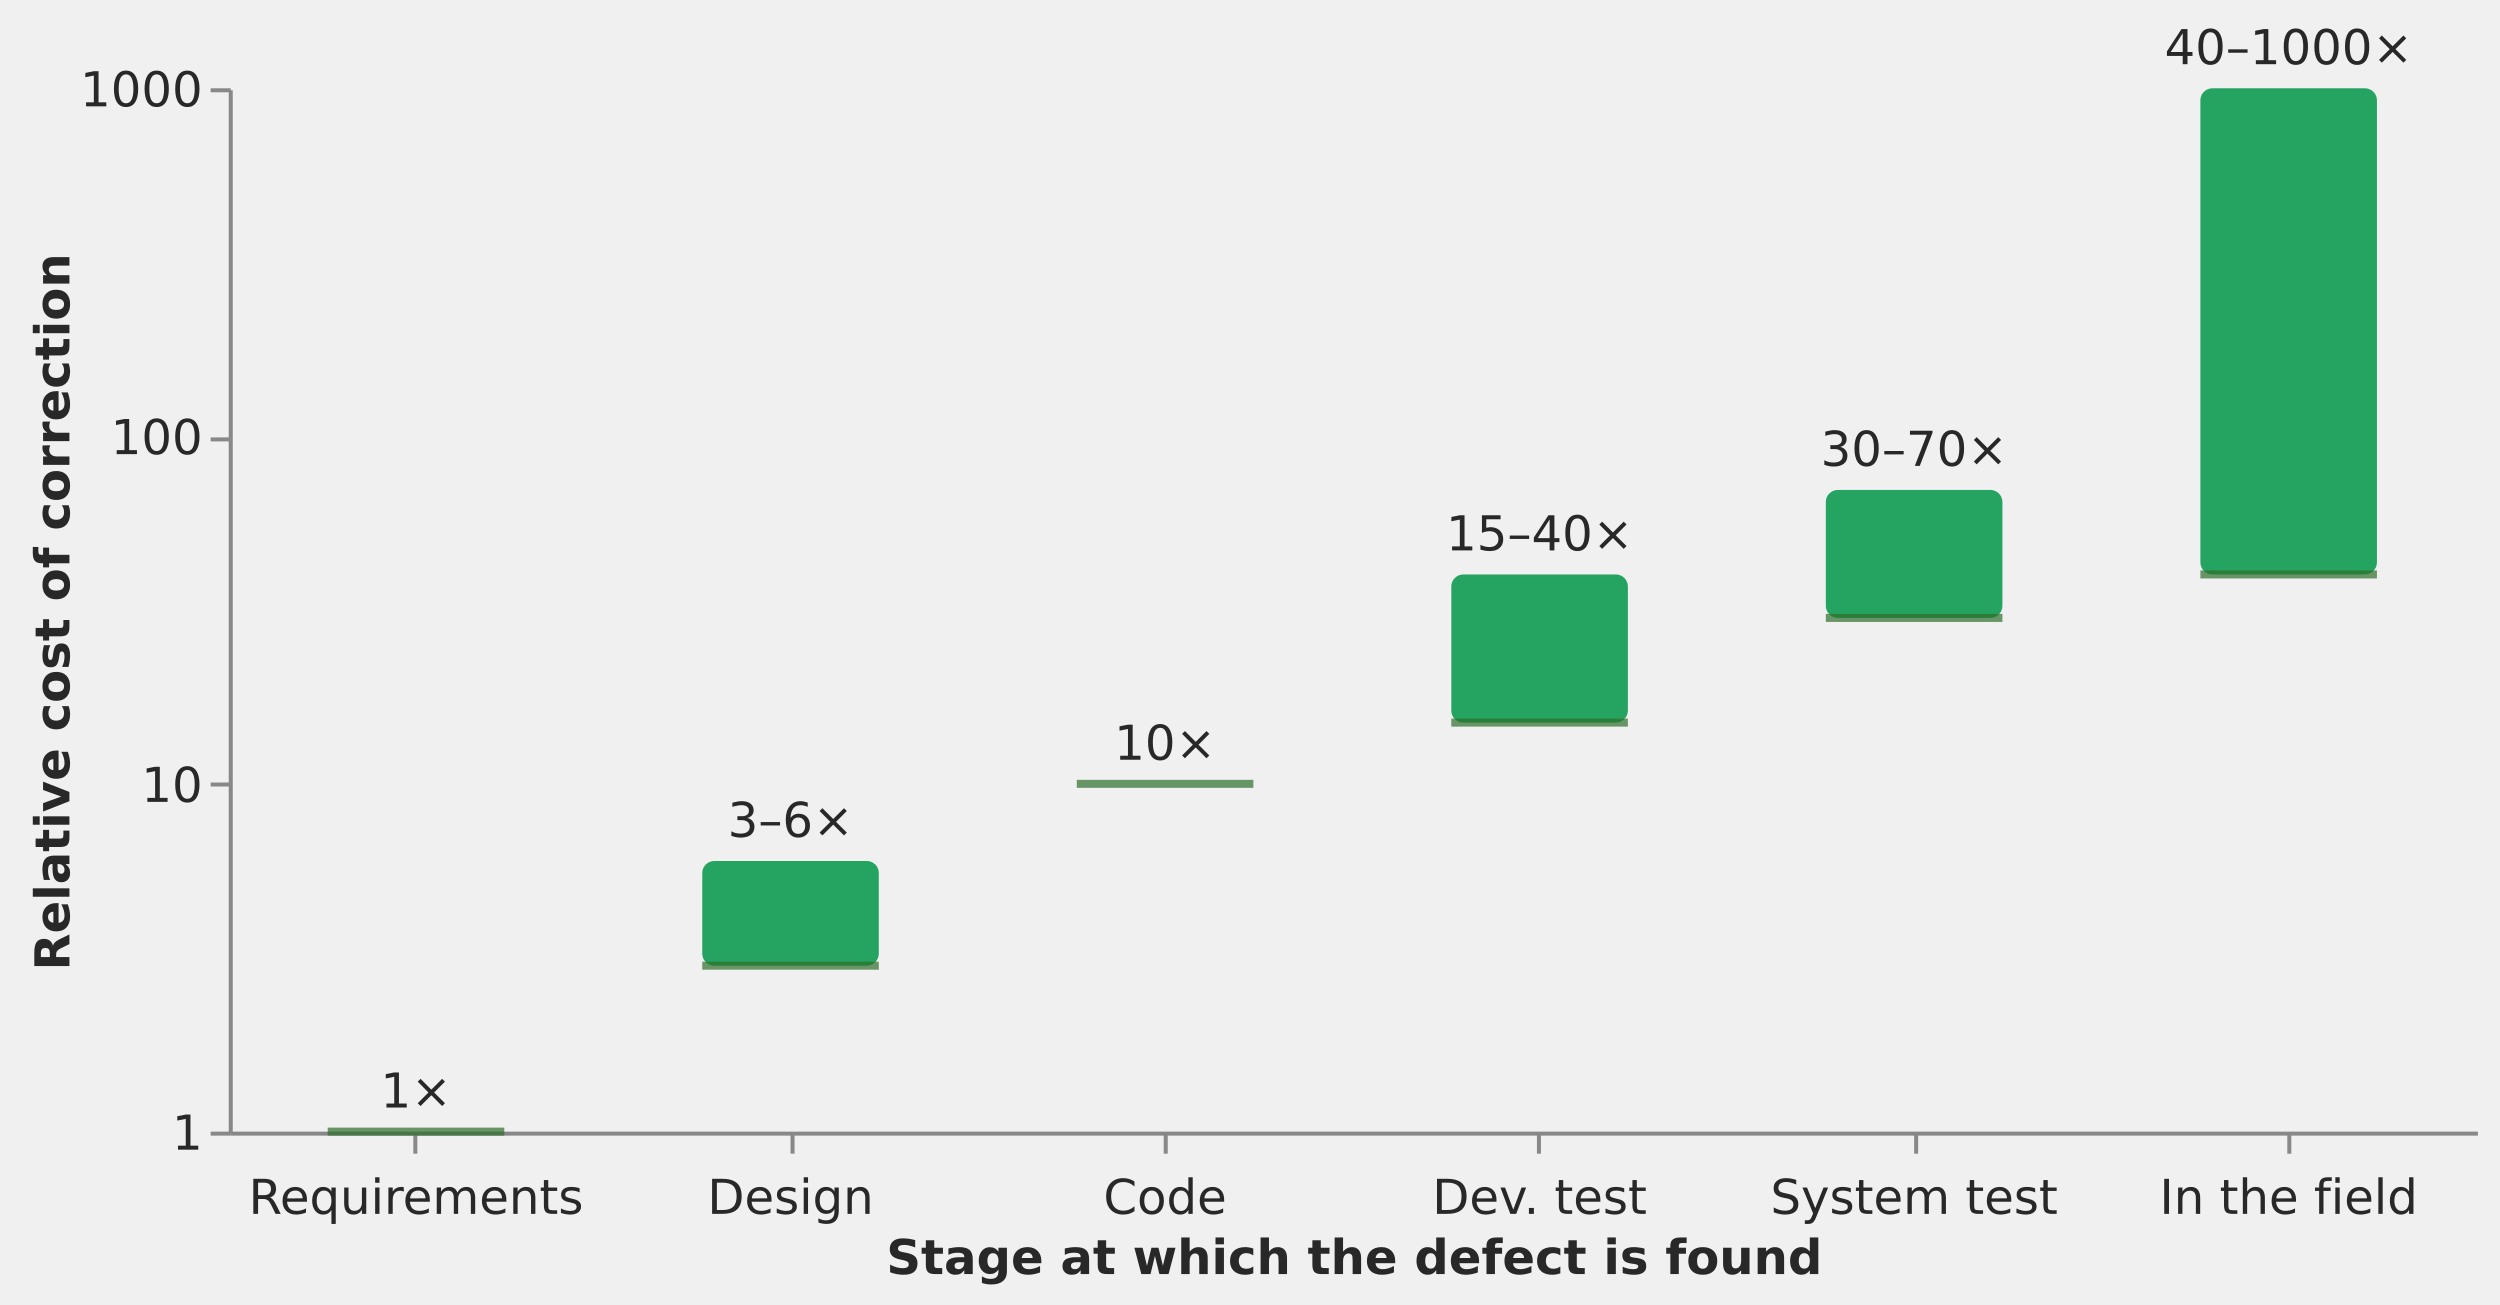
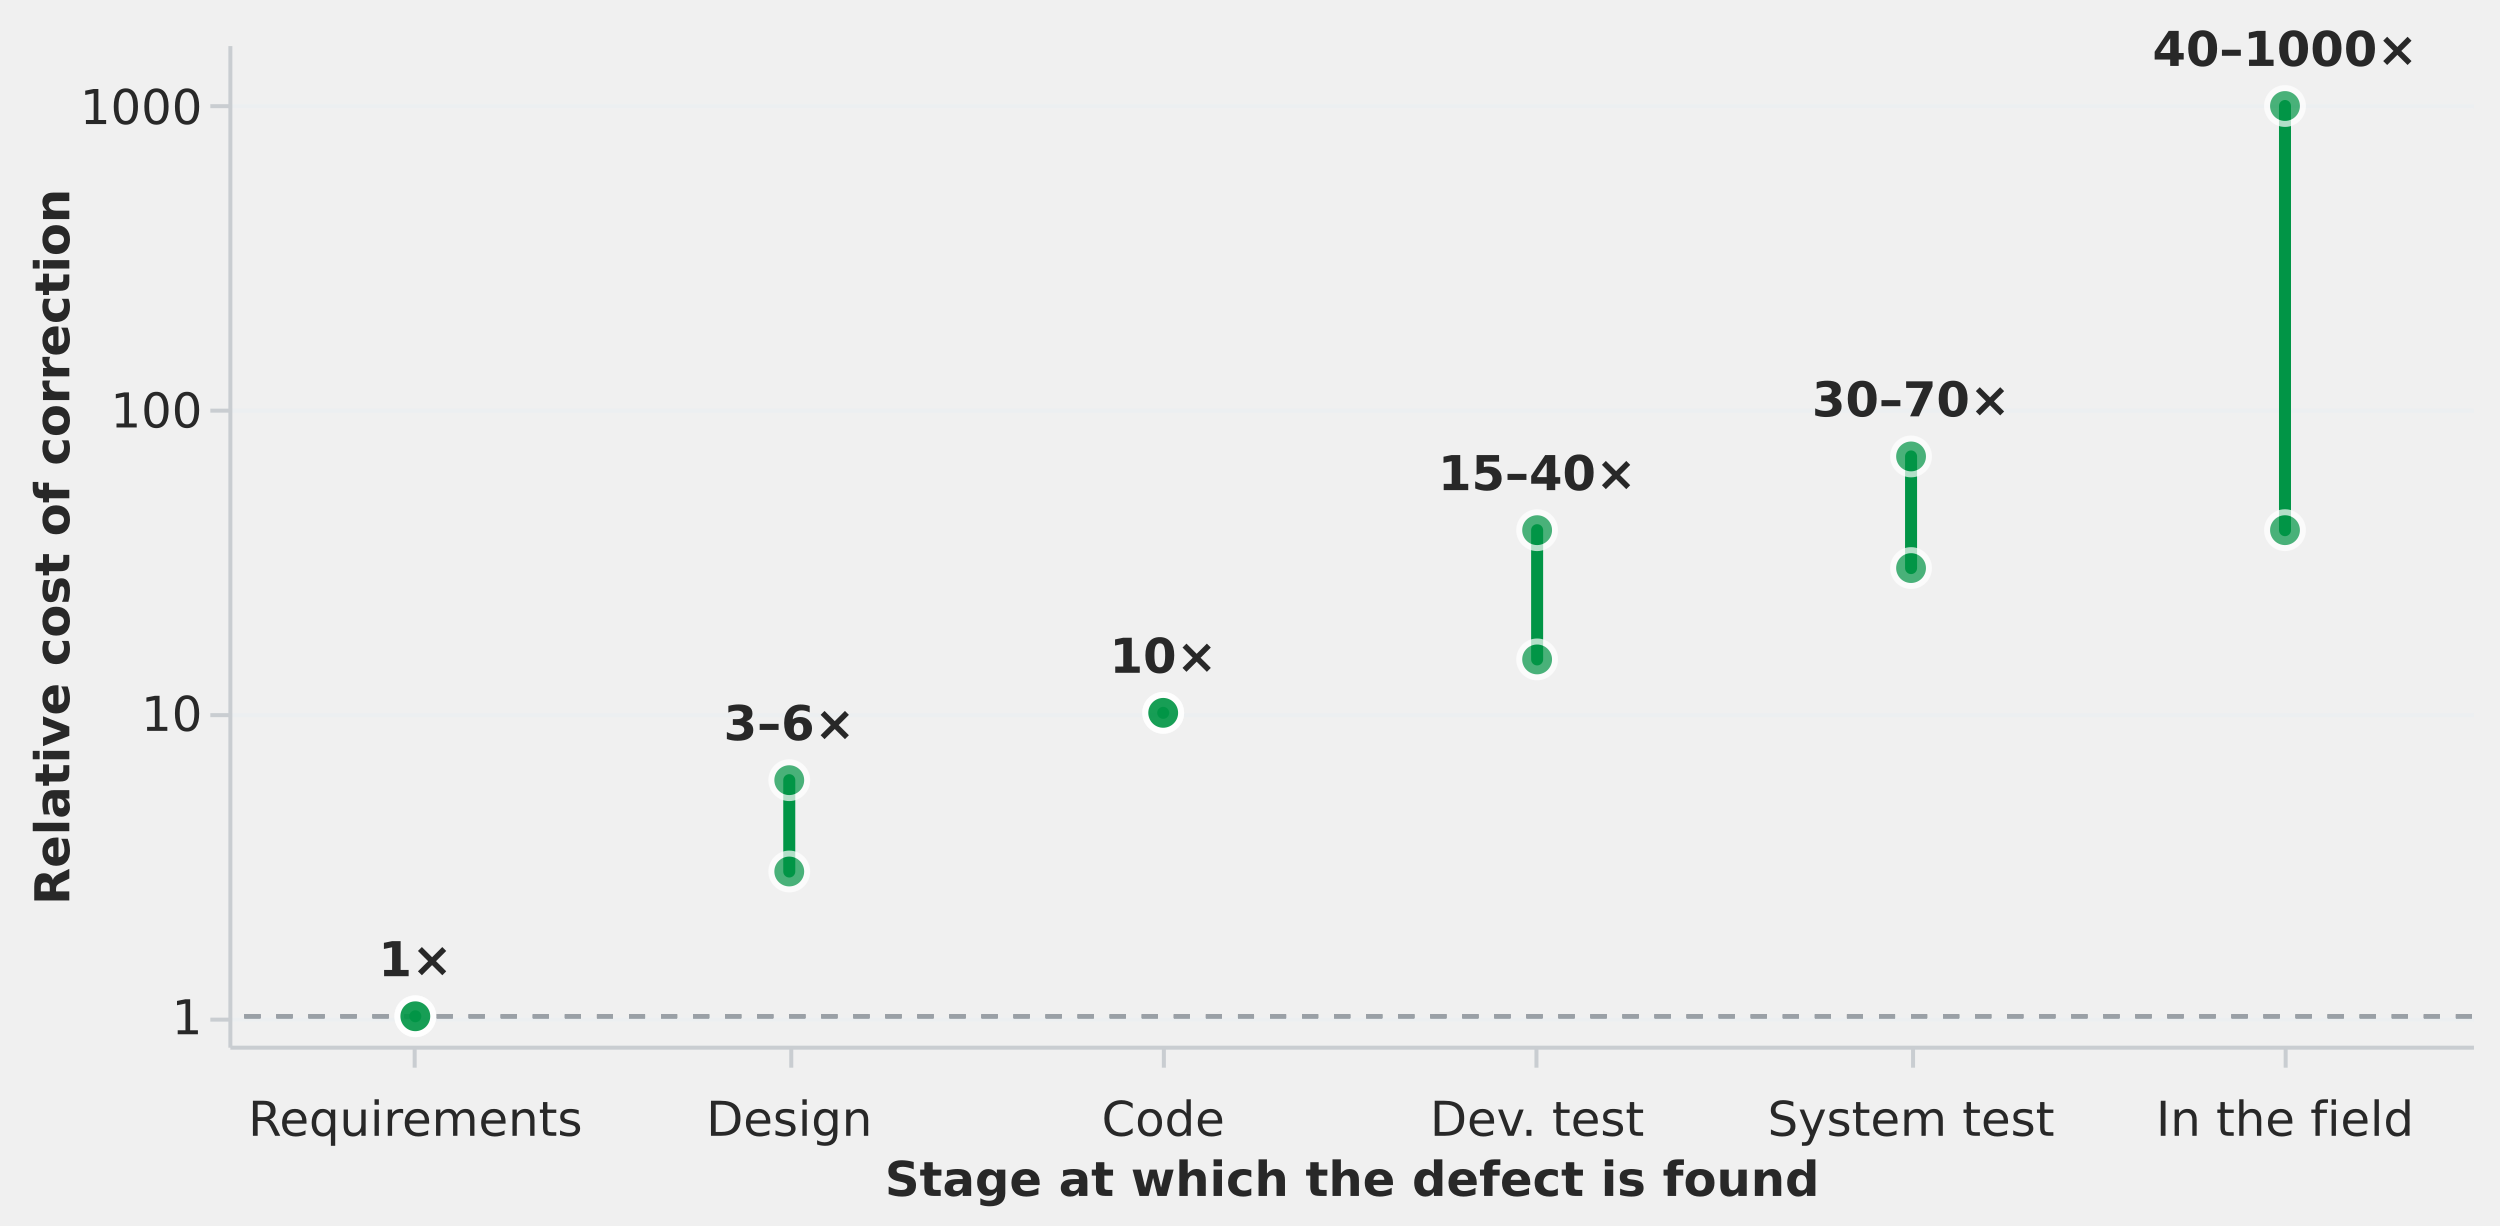
- <svg xmlns="http://www.w3.org/2000/svg" version="1.1" class="marks" width="623" height="325" viewBox="0 0 623 325">
-   <g fill="none" stroke-miterlimit="10" transform="translate(57,22)">
+ <svg xmlns="http://www.w3.org/2000/svg" version="1.1" class="marks" width="624" height="306" viewBox="0 0 624 306">
+   <g fill="none" stroke-miterlimit="10" transform="translate(57,11)">
    <g class="mark-group role-frame root" role="graphics-object" aria-roledescription="group mark container">
      <g transform="translate(0,0)">
-         <path class="background" aria-hidden="true" d="M0,0h560v260h-560Z" />
+         <path class="background" aria-hidden="true" d="M0,0h560v250h-560Z" />
        <g>
-           <g class="mark-group role-axis" role="graphics-symbol" aria-roledescription="axis" aria-label="X-axis titled 'Stage at which the defect is found' for a discrete scale with 6 values: Requirements, Design, Code, Dev. test, System test, In the field">
-             <g transform="translate(0.5,260.5)">
+           <g class="mark-group role-axis" aria-hidden="true">
+             <g transform="translate(0.5,0.5)">
              <path class="background" aria-hidden="true" d="M0,0h0v0h0Z" pointer-events="none" />
              <g>
-                 <g class="mark-rule role-axis-tick" pointer-events="none">
-                   <line transform="translate(46,0)" x2="0" y2="5" stroke="#888" stroke-width="1" opacity="1" />
-                   <line transform="translate(140,0)" x2="0" y2="5" stroke="#888" stroke-width="1" opacity="1" />
-                   <line transform="translate(233,0)" x2="0" y2="5" stroke="#888" stroke-width="1" opacity="1" />
-                   <line transform="translate(326,0)" x2="0" y2="5" stroke="#888" stroke-width="1" opacity="1" />
-                   <line transform="translate(420,0)" x2="0" y2="5" stroke="#888" stroke-width="1" opacity="1" />
-                   <line transform="translate(513,0)" x2="0" y2="5" stroke="#888" stroke-width="1" opacity="1" />
-                 </g>
-                 <g class="mark-text role-axis-label" pointer-events="none">
-                   <text text-anchor="middle" transform="translate(46.16667,20)" font-family="Tahoma, Verdana, DejaVu Sans, sans-serif" font-size="12px" fill="#282828" opacity="1">Requirements</text>
-                   <text text-anchor="middle" transform="translate(139.5,20)" font-family="Tahoma, Verdana, DejaVu Sans, sans-serif" font-size="12px" fill="#282828" opacity="1">Design</text>
-                   <text text-anchor="middle" transform="translate(232.8333,20)" font-family="Tahoma, Verdana, DejaVu Sans, sans-serif" font-size="12px" fill="#282828" opacity="1">Code</text>
-                   <text text-anchor="middle" transform="translate(326.1667,20)" font-family="Tahoma, Verdana, DejaVu Sans, sans-serif" font-size="12px" fill="#282828" opacity="1">Dev. test</text>
-                   <text text-anchor="middle" transform="translate(419.5,20)" font-family="Tahoma, Verdana, DejaVu Sans, sans-serif" font-size="12px" fill="#282828" opacity="1">System test</text>
-                   <text text-anchor="middle" transform="translate(512.8333,20)" font-family="Tahoma, Verdana, DejaVu Sans, sans-serif" font-size="12px" fill="#282828" opacity="1">In the field</text>
-                 </g>
-                 <g class="mark-rule role-axis-domain" pointer-events="none">
-                   <line transform="translate(0,0)" x2="560" y2="0" stroke="#888" stroke-width="1" opacity="1" />
-                 </g>
-                 <g class="mark-text role-axis-title" pointer-events="none">
-                   <text text-anchor="middle" transform="translate(280,35)" font-family="Tahoma, Verdana, DejaVu Sans, sans-serif" font-size="12px" font-weight="bold" fill="#282828" opacity="1">Stage at which the defect is found</text>
+                 <g class="mark-rule role-axis-grid" pointer-events="none">
+                   <line transform="translate(0,243)" x2="560" y2="0" stroke="#eceff1" stroke-width="1" opacity="1" />
+                   <line transform="translate(0,167)" x2="560" y2="0" stroke="#eceff1" stroke-width="1" opacity="1" />
+                   <line transform="translate(0,91)" x2="560" y2="0" stroke="#eceff1" stroke-width="1" opacity="1" />
+                   <line transform="translate(0,15)" x2="560" y2="0" stroke="#eceff1" stroke-width="1" opacity="1" />
                </g>
              </g>
              <path class="foreground" aria-hidden="true" d="" pointer-events="none" display="none" />
            </g>
          </g>
-           <g class="mark-group role-axis" role="graphics-symbol" aria-roledescription="axis" aria-label="Y-axis titled 'Relative cost of correction' for a log scale with values from 1 to 1000">
-             <g transform="translate(0.5,0.5)">
+           <g class="mark-group role-axis" role="graphics-symbol" aria-roledescription="axis" aria-label="X-axis titled 'Stage at which the defect is found' for a discrete scale with 6 values: Requirements, Design, Code, Dev. test, System test, In the field">
+             <g transform="translate(0.5,250.5)">
              <path class="background" aria-hidden="true" d="M0,0h0v0h0Z" pointer-events="none" />
              <g>
                <g class="mark-rule role-axis-tick" pointer-events="none">
-                   <line transform="translate(0,260)" x2="-5" y2="0" stroke="#888" stroke-width="1" opacity="1" />
-                   <line transform="translate(0,173)" x2="-5" y2="0" stroke="#888" stroke-width="1" opacity="1" />
-                   <line transform="translate(0,87)" x2="-5" y2="0" stroke="#888" stroke-width="1" opacity="1" />
-                   <line transform="translate(0,0)" x2="-5" y2="0" stroke="#888" stroke-width="1" opacity="1" />
+                   <line transform="translate(46,0)" x2="0" y2="5" stroke="#c9cdd1" stroke-width="1" opacity="1" />
+                   <line transform="translate(140,0)" x2="0" y2="5" stroke="#c9cdd1" stroke-width="1" opacity="1" />
+                   <line transform="translate(233,0)" x2="0" y2="5" stroke="#c9cdd1" stroke-width="1" opacity="1" />
+                   <line transform="translate(326,0)" x2="0" y2="5" stroke="#c9cdd1" stroke-width="1" opacity="1" />
+                   <line transform="translate(420,0)" x2="0" y2="5" stroke="#c9cdd1" stroke-width="1" opacity="1" />
+                   <line transform="translate(513,0)" x2="0" y2="5" stroke="#c9cdd1" stroke-width="1" opacity="1" />
                </g>
                <g class="mark-text role-axis-label" pointer-events="none">
-                   <text text-anchor="end" transform="translate(-7,264)" font-family="Tahoma, Verdana, DejaVu Sans, sans-serif" font-size="12px" fill="#282828" opacity="1">1</text>
-                   <text text-anchor="end" transform="translate(-7,177.3333)" font-family="Tahoma, Verdana, DejaVu Sans, sans-serif" font-size="12px" fill="#282828" opacity="1">10</text>
-                   <text text-anchor="end" transform="translate(-7,90.66667)" font-family="Tahoma, Verdana, DejaVu Sans, sans-serif" font-size="12px" fill="#282828" opacity="1">100</text>
-                   <text text-anchor="end" transform="translate(-7,4)" font-family="Tahoma, Verdana, DejaVu Sans, sans-serif" font-size="12px" fill="#282828" opacity="1">1000</text>
+                   <text text-anchor="middle" transform="translate(46.16667,22)" font-family="Tahoma, Verdana, DejaVu Sans, sans-serif" font-size="12px" fill="#282828" opacity="1">Requirements</text>
+                   <text text-anchor="middle" transform="translate(139.5,22)" font-family="Tahoma, Verdana, DejaVu Sans, sans-serif" font-size="12px" fill="#282828" opacity="1">Design</text>
+                   <text text-anchor="middle" transform="translate(232.8333,22)" font-family="Tahoma, Verdana, DejaVu Sans, sans-serif" font-size="12px" fill="#282828" opacity="1">Code</text>
+                   <text text-anchor="middle" transform="translate(326.1667,22)" font-family="Tahoma, Verdana, DejaVu Sans, sans-serif" font-size="12px" fill="#282828" opacity="1">Dev. test</text>
+                   <text text-anchor="middle" transform="translate(419.5,22)" font-family="Tahoma, Verdana, DejaVu Sans, sans-serif" font-size="12px" fill="#282828" opacity="1">System test</text>
+                   <text text-anchor="middle" transform="translate(512.8333,22)" font-family="Tahoma, Verdana, DejaVu Sans, sans-serif" font-size="12px" fill="#282828" opacity="1">In the field</text>
                </g>
                <g class="mark-rule role-axis-domain" pointer-events="none">
-                   <line transform="translate(0,260)" x2="0" y2="-260" stroke="#888" stroke-width="1" opacity="1" />
+                   <line transform="translate(0,0)" x2="560" y2="0" stroke="#c9cdd1" stroke-width="1" opacity="1" />
                </g>
                <g class="mark-text role-axis-title" pointer-events="none">
-                   <text text-anchor="middle" transform="translate(-37.20312,130) rotate(-90) translate(0,-3)" font-family="Tahoma, Verdana, DejaVu Sans, sans-serif" font-size="12px" font-weight="bold" fill="#282828" opacity="1">Relative cost of correction</text>
+                   <text text-anchor="middle" transform="translate(280,37)" font-family="Tahoma, Verdana, DejaVu Sans, sans-serif" font-size="12px" font-weight="bold" fill="#282828" opacity="1">Stage at which the defect is found</text>
                </g>
              </g>
              <path class="foreground" aria-hidden="true" d="" pointer-events="none" display="none" />
            </g>
          </g>
-           <g class="mark-rect role-mark layer_0_marks" role="graphics-object" aria-roledescription="rect mark container">
-             <path aria-label="stage: Requirements; low: 1; high: 1" role="graphics-symbol" aria-roledescription="bar" d="M24.667,260h44v0h-44Z" fill="#019546" opacity="0.85" />
-             <path aria-label="stage: Design; low: 3; high: 6" role="graphics-symbol" aria-roledescription="bar" d="M121,192.56L159,192.56C160.656,192.56,162,193.904,162,195.56L162,215.649C162,217.305,160.656,218.649,159,218.649L121,218.649C119.344,218.649,118,217.305,118,215.649L118,195.56C118,193.904,119.344,192.56,121,192.56Z" fill="#019546" opacity="0.85" />
-             <path aria-label="stage: Code; low: 10; high: 10" role="graphics-symbol" aria-roledescription="bar" d="M211.333,173.333h44v0h-44Z" fill="#019546" opacity="0.85" />
-             <path aria-label="stage: Dev. test; low: 15; high: 40" role="graphics-symbol" aria-roledescription="bar" d="M307.667,121.155L345.667,121.155C347.322,121.155,348.667,122.499,348.667,124.155L348.667,155.072C348.667,156.728,347.322,158.072,345.667,158.072L307.667,158.072C306.011,158.072,304.667,156.728,304.667,155.072L304.667,124.155C304.667,122.499,306.011,121.155,307.667,121.155Z" fill="#019546" opacity="0.85" />
-             <path aria-label="stage: System test; low: 30; high: 70" role="graphics-symbol" aria-roledescription="bar" d="M401,100.092L439,100.092C440.656,100.092,442,101.436,442,103.092L442,128.983C442,130.639,440.656,131.983,439,131.983L401,131.983C399.344,131.983,398,130.639,398,128.983L398,103.092C398,101.436,399.344,100.092,401,100.092Z" fill="#019546" opacity="0.85" />
-             <path aria-label="stage: In the field; low: 40; high: 1000" role="graphics-symbol" aria-roledescription="bar" d="M494.333,0L532.333,0C533.989,0,535.333,1.344,535.333,3L535.333,118.155C535.333,119.811,533.989,121.155,532.333,121.155L494.333,121.155C492.678,121.155,491.333,119.811,491.333,118.155L491.333,3C491.333,1.344,492.678,0,494.333,0Z" fill="#019546" opacity="0.85" />
+           <g class="mark-group role-axis" role="graphics-symbol" aria-roledescription="axis" aria-label="Y-axis titled 'Relative cost of correction' for a log scale with values from 1 to 1600">
+             <g transform="translate(0.5,0.5)">
+               <path class="background" aria-hidden="true" d="M0,0h0v0h0Z" pointer-events="none" />
+               <g>
+                 <g class="mark-rule role-axis-tick" pointer-events="none">
+                   <line transform="translate(0,243)" x2="-5" y2="0" stroke="#c9cdd1" stroke-width="1" opacity="1" />
+                   <line transform="translate(0,167)" x2="-5" y2="0" stroke="#c9cdd1" stroke-width="1" opacity="1" />
+                   <line transform="translate(0,91)" x2="-5" y2="0" stroke="#c9cdd1" stroke-width="1" opacity="1" />
+                   <line transform="translate(0,15)" x2="-5" y2="0" stroke="#c9cdd1" stroke-width="1" opacity="1" />
+                 </g>
+                 <g class="mark-text role-axis-label" pointer-events="none">
+                   <text text-anchor="end" transform="translate(-7,246.6606)" font-family="Tahoma, Verdana, DejaVu Sans, sans-serif" font-size="12px" fill="#282828" opacity="1">1</text>
+                   <text text-anchor="end" transform="translate(-7,170.9267)" font-family="Tahoma, Verdana, DejaVu Sans, sans-serif" font-size="12px" fill="#282828" opacity="1">10</text>
+                   <text text-anchor="end" transform="translate(-7,95.19275)" font-family="Tahoma, Verdana, DejaVu Sans, sans-serif" font-size="12px" fill="#282828" opacity="1">100</text>
+                   <text text-anchor="end" transform="translate(-7,19.45881)" font-family="Tahoma, Verdana, DejaVu Sans, sans-serif" font-size="12px" fill="#282828" opacity="1">1000</text>
+                 </g>
+                 <g class="mark-rule role-axis-domain" pointer-events="none">
+                   <line transform="translate(0,250)" x2="0" y2="-250" stroke="#c9cdd1" stroke-width="1" opacity="1" />
+                 </g>
+                 <g class="mark-text role-axis-title" pointer-events="none">
+                   <text text-anchor="middle" transform="translate(-37.20312,125) rotate(-90) translate(0,-3)" font-family="Tahoma, Verdana, DejaVu Sans, sans-serif" font-size="12px" font-weight="bold" fill="#282828" opacity="1">Relative cost of correction</text>
+                 </g>
+               </g>
+               <path class="foreground" aria-hidden="true" d="" pointer-events="none" display="none" />
+             </g>
          </g>
-           <g class="mark-rect role-mark layer_1_marks" role="graphics-object" aria-roledescription="rect mark container">
-             <path aria-label="stage: Requirements; low: 1" role="graphics-symbol" aria-roledescription="tick" d="M24.667,259h44v2h-44Z" fill="#2D6E2A" opacity="0.7" />
-             <path aria-label="stage: Design; low: 3" role="graphics-symbol" aria-roledescription="tick" d="M118,217.649h44v2h-44Z" fill="#2D6E2A" opacity="0.7" />
-             <path aria-label="stage: Code; low: 10" role="graphics-symbol" aria-roledescription="tick" d="M211.333,172.333h44v2h-44Z" fill="#2D6E2A" opacity="0.7" />
-             <path aria-label="stage: Dev. test; low: 15" role="graphics-symbol" aria-roledescription="tick" d="M304.667,157.072h44v2h-44Z" fill="#2D6E2A" opacity="0.7" />
-             <path aria-label="stage: System test; low: 30" role="graphics-symbol" aria-roledescription="tick" d="M398,130.983h44v2h-44Z" fill="#2D6E2A" opacity="0.7" />
-             <path aria-label="stage: In the field; low: 40" role="graphics-symbol" aria-roledescription="tick" d="M491.333,120.155h44v2h-44Z" fill="#2D6E2A" opacity="0.7" />
+           <g class="mark-rule role-mark layer_0_marks" role="graphics-object" aria-roledescription="rule mark container">
+             <line aria-label="low: 1" role="graphics-symbol" aria-roledescription="rule mark" transform="translate(560,242.6606)" x2="-560" y2="0" stroke="#9aa0a6" stroke-width="1" stroke-dasharray="4,4" />
+             <line aria-label="low: 3" role="graphics-symbol" aria-roledescription="rule mark" transform="translate(560,242.6606)" x2="-560" y2="0" stroke="#9aa0a6" stroke-width="1" stroke-dasharray="4,4" />
+             <line aria-label="low: 10" role="graphics-symbol" aria-roledescription="rule mark" transform="translate(560,242.6606)" x2="-560" y2="0" stroke="#9aa0a6" stroke-width="1" stroke-dasharray="4,4" />
+             <line aria-label="low: 15" role="graphics-symbol" aria-roledescription="rule mark" transform="translate(560,242.6606)" x2="-560" y2="0" stroke="#9aa0a6" stroke-width="1" stroke-dasharray="4,4" />
+             <line aria-label="low: 30" role="graphics-symbol" aria-roledescription="rule mark" transform="translate(560,242.6606)" x2="-560" y2="0" stroke="#9aa0a6" stroke-width="1" stroke-dasharray="4,4" />
+             <line aria-label="low: 40" role="graphics-symbol" aria-roledescription="rule mark" transform="translate(560,242.6606)" x2="-560" y2="0" stroke="#9aa0a6" stroke-width="1" stroke-dasharray="4,4" />
          </g>
-           <g class="mark-text role-mark layer_2_marks" role="graphics-object" aria-roledescription="text mark container">
-             <text aria-label="stage: Requirements; high: 1; label: 1×" role="graphics-symbol" aria-roledescription="text mark" text-anchor="middle" transform="translate(46.66667,254)" font-family="Tahoma, Verdana, DejaVu Sans, sans-serif" font-size="12px" fill="#282828">1×</text>
-             <text aria-label="stage: Design; high: 6; label: 3–6×" role="graphics-symbol" aria-roledescription="text mark" text-anchor="middle" transform="translate(140,186.5602)" font-family="Tahoma, Verdana, DejaVu Sans, sans-serif" font-size="12px" fill="#282828">3–6×</text>
-             <text aria-label="stage: Code; high: 10; label: 10×" role="graphics-symbol" aria-roledescription="text mark" text-anchor="middle" transform="translate(233.3333,167.3333)" font-family="Tahoma, Verdana, DejaVu Sans, sans-serif" font-size="12px" fill="#282828">10×</text>
-             <text aria-label="stage: Dev. test; high: 40; label: 15–40×" role="graphics-symbol" aria-roledescription="text mark" text-anchor="middle" transform="translate(326.6667,115.1548)" font-family="Tahoma, Verdana, DejaVu Sans, sans-serif" font-size="12px" fill="#282828">15–40×</text>
-             <text aria-label="stage: System test; high: 70; label: 30–70×" role="graphics-symbol" aria-roledescription="text mark" text-anchor="middle" transform="translate(420,94.0915)" font-family="Tahoma, Verdana, DejaVu Sans, sans-serif" font-size="12px" fill="#282828">30–70×</text>
-             <text aria-label="stage: In the field; high: 1000; label: 40–1000×" role="graphics-symbol" aria-roledescription="text mark" text-anchor="middle" transform="translate(513.3333,-6)" font-family="Tahoma, Verdana, DejaVu Sans, sans-serif" font-size="12px" fill="#282828">40–1000×</text>
+           <g class="mark-rule role-mark layer_1_marks" role="graphics-object" aria-roledescription="rule mark container">
+             <line aria-label="stage: Requirements; low: 1; high: 1" role="graphics-symbol" aria-roledescription="rule mark" transform="translate(46.66667,242.6606)" x2="0" y2="0" stroke="#019546" stroke-width="3" stroke-linecap="round" />
+             <line aria-label="stage: Design; low: 3; high: 6" role="graphics-symbol" aria-roledescription="rule mark" transform="translate(140,206.5264)" x2="0" y2="-22.798" stroke="#019546" stroke-width="3" stroke-linecap="round" />
+             <line aria-label="stage: Code; low: 10; high: 10" role="graphics-symbol" aria-roledescription="rule mark" transform="translate(233.3333,166.9267)" x2="0" y2="0" stroke="#019546" stroke-width="3" stroke-linecap="round" />
+             <line aria-label="stage: Dev. test; low: 15; high: 40" role="graphics-symbol" aria-roledescription="rule mark" transform="translate(326.6667,153.5906)" x2="0" y2="-32.26" stroke="#019546" stroke-width="3" stroke-linecap="round" />
+             <line aria-label="stage: System test; low: 30; high: 70" role="graphics-symbol" aria-roledescription="rule mark" transform="translate(420,130.7924)" x2="0" y2="-27.868" stroke="#019546" stroke-width="3" stroke-linecap="round" />
+             <line aria-label="stage: In the field; low: 40; high: 1000" role="graphics-symbol" aria-roledescription="rule mark" transform="translate(513.3333,121.3303)" x2="0" y2="-105.872" stroke="#019546" stroke-width="3" stroke-linecap="round" />
+           </g>
+           <g class="mark-symbol role-mark layer_2_marks" role="graphics-object" aria-roledescription="symbol mark container">
+             <path aria-label="stage: Requirements; low: 1" role="graphics-symbol" aria-roledescription="point" transform="translate(46.66667,242.6606)" d="M4.472,0A4.472,4.472,0,1,1,-4.472,0A4.472,4.472,0,1,1,4.472,0" fill="#019546" stroke="#ffffff" stroke-width="1.5" opacity="0.7" />
+             <path aria-label="stage: Design; low: 3" role="graphics-symbol" aria-roledescription="point" transform="translate(140,206.5264)" d="M4.472,0A4.472,4.472,0,1,1,-4.472,0A4.472,4.472,0,1,1,4.472,0" fill="#019546" stroke="#ffffff" stroke-width="1.5" opacity="0.7" />
+             <path aria-label="stage: Code; low: 10" role="graphics-symbol" aria-roledescription="point" transform="translate(233.3333,166.9267)" d="M4.472,0A4.472,4.472,0,1,1,-4.472,0A4.472,4.472,0,1,1,4.472,0" fill="#019546" stroke="#ffffff" stroke-width="1.5" opacity="0.7" />
+             <path aria-label="stage: Dev. test; low: 15" role="graphics-symbol" aria-roledescription="point" transform="translate(326.6667,153.5906)" d="M4.472,0A4.472,4.472,0,1,1,-4.472,0A4.472,4.472,0,1,1,4.472,0" fill="#019546" stroke="#ffffff" stroke-width="1.5" opacity="0.7" />
+             <path aria-label="stage: System test; low: 30" role="graphics-symbol" aria-roledescription="point" transform="translate(420,130.7924)" d="M4.472,0A4.472,4.472,0,1,1,-4.472,0A4.472,4.472,0,1,1,4.472,0" fill="#019546" stroke="#ffffff" stroke-width="1.5" opacity="0.7" />
+             <path aria-label="stage: In the field; low: 40" role="graphics-symbol" aria-roledescription="point" transform="translate(513.3333,121.3303)" d="M4.472,0A4.472,4.472,0,1,1,-4.472,0A4.472,4.472,0,1,1,4.472,0" fill="#019546" stroke="#ffffff" stroke-width="1.5" opacity="0.7" />
+           </g>
+           <g class="mark-symbol role-mark layer_3_marks" role="graphics-object" aria-roledescription="symbol mark container">
+             <path aria-label="stage: Requirements; high: 1" role="graphics-symbol" aria-roledescription="point" transform="translate(46.66667,242.6606)" d="M4.472,0A4.472,4.472,0,1,1,-4.472,0A4.472,4.472,0,1,1,4.472,0" fill="#019546" stroke="#ffffff" stroke-width="1.5" opacity="0.7" />
+             <path aria-label="stage: Design; high: 6" role="graphics-symbol" aria-roledescription="point" transform="translate(140,183.7282)" d="M4.472,0A4.472,4.472,0,1,1,-4.472,0A4.472,4.472,0,1,1,4.472,0" fill="#019546" stroke="#ffffff" stroke-width="1.5" opacity="0.7" />
+             <path aria-label="stage: Code; high: 10" role="graphics-symbol" aria-roledescription="point" transform="translate(233.3333,166.9267)" d="M4.472,0A4.472,4.472,0,1,1,-4.472,0A4.472,4.472,0,1,1,4.472,0" fill="#019546" stroke="#ffffff" stroke-width="1.5" opacity="0.7" />
+             <path aria-label="stage: Dev. test; high: 40" role="graphics-symbol" aria-roledescription="point" transform="translate(326.6667,121.3303)" d="M4.472,0A4.472,4.472,0,1,1,-4.472,0A4.472,4.472,0,1,1,4.472,0" fill="#019546" stroke="#ffffff" stroke-width="1.5" opacity="0.7" />
+             <path aria-label="stage: System test; high: 70" role="graphics-symbol" aria-roledescription="point" transform="translate(420,102.9241)" d="M4.472,0A4.472,4.472,0,1,1,-4.472,0A4.472,4.472,0,1,1,4.472,0" fill="#019546" stroke="#ffffff" stroke-width="1.5" opacity="0.7" />
+             <path aria-label="stage: In the field; high: 1000" role="graphics-symbol" aria-roledescription="point" transform="translate(513.3333,15.45881)" d="M4.472,0A4.472,4.472,0,1,1,-4.472,0A4.472,4.472,0,1,1,4.472,0" fill="#019546" stroke="#ffffff" stroke-width="1.5" opacity="0.7" />
+           </g>
+           <g class="mark-text role-mark layer_4_marks" role="graphics-object" aria-roledescription="text mark container">
+             <text aria-label="stage: Requirements; high: 1; label: 1×" role="graphics-symbol" aria-roledescription="text mark" text-anchor="middle" transform="translate(46.66667,232.6606)" font-family="Tahoma, Verdana, DejaVu Sans, sans-serif" font-size="12px" font-weight="bold" fill="#282828">1×</text>
+             <text aria-label="stage: Design; high: 6; label: 3–6×" role="graphics-symbol" aria-roledescription="text mark" text-anchor="middle" transform="translate(140,173.7282)" font-family="Tahoma, Verdana, DejaVu Sans, sans-serif" font-size="12px" font-weight="bold" fill="#282828">3–6×</text>
+             <text aria-label="stage: Code; high: 10; label: 10×" role="graphics-symbol" aria-roledescription="text mark" text-anchor="middle" transform="translate(233.3333,156.9267)" font-family="Tahoma, Verdana, DejaVu Sans, sans-serif" font-size="12px" font-weight="bold" fill="#282828">10×</text>
+             <text aria-label="stage: Dev. test; high: 40; label: 15–40×" role="graphics-symbol" aria-roledescription="text mark" text-anchor="middle" transform="translate(326.6667,111.3303)" font-family="Tahoma, Verdana, DejaVu Sans, sans-serif" font-size="12px" font-weight="bold" fill="#282828">15–40×</text>
+             <text aria-label="stage: System test; high: 70; label: 30–70×" role="graphics-symbol" aria-roledescription="text mark" text-anchor="middle" transform="translate(420,92.92408)" font-family="Tahoma, Verdana, DejaVu Sans, sans-serif" font-size="12px" font-weight="bold" fill="#282828">30–70×</text>
+             <text aria-label="stage: In the field; high: 1000; label: 40–1000×" role="graphics-symbol" aria-roledescription="text mark" text-anchor="middle" transform="translate(513.3333,5.45881)" font-family="Tahoma, Verdana, DejaVu Sans, sans-serif" font-size="12px" font-weight="bold" fill="#282828">40–1000×</text>
          </g>
        </g>
        <path class="foreground" aria-hidden="true" d="" display="none" />
      </g>
    </g>
  </g>
</svg>
